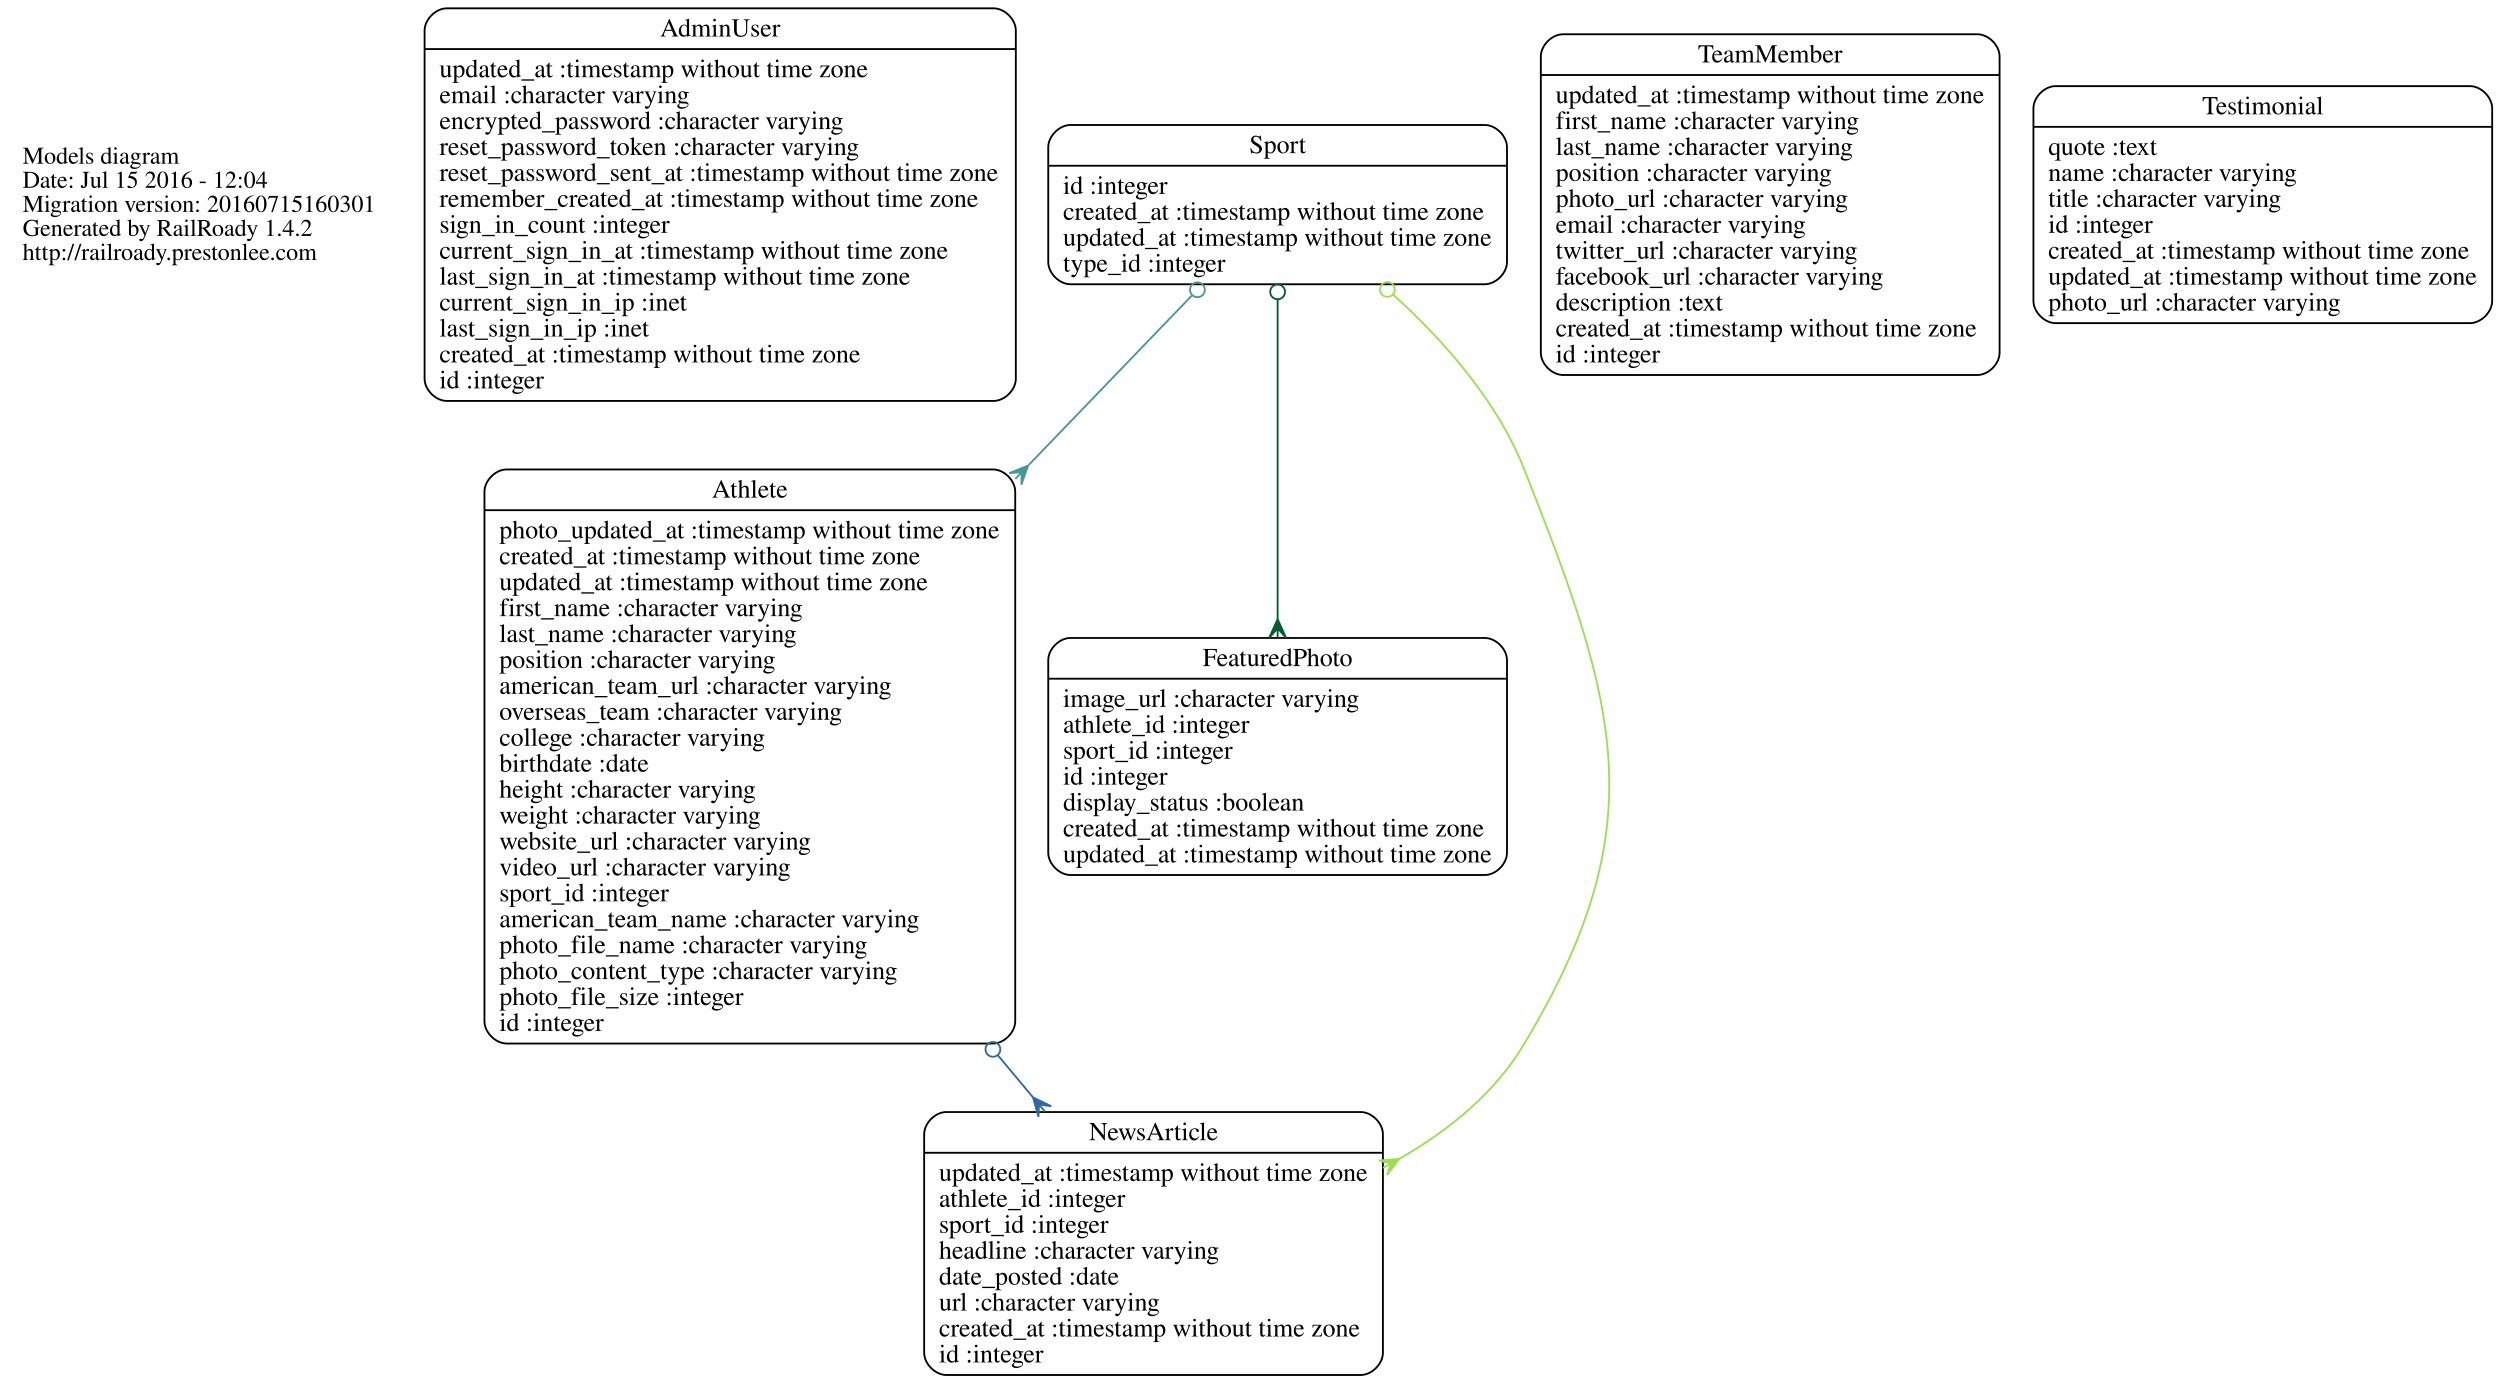
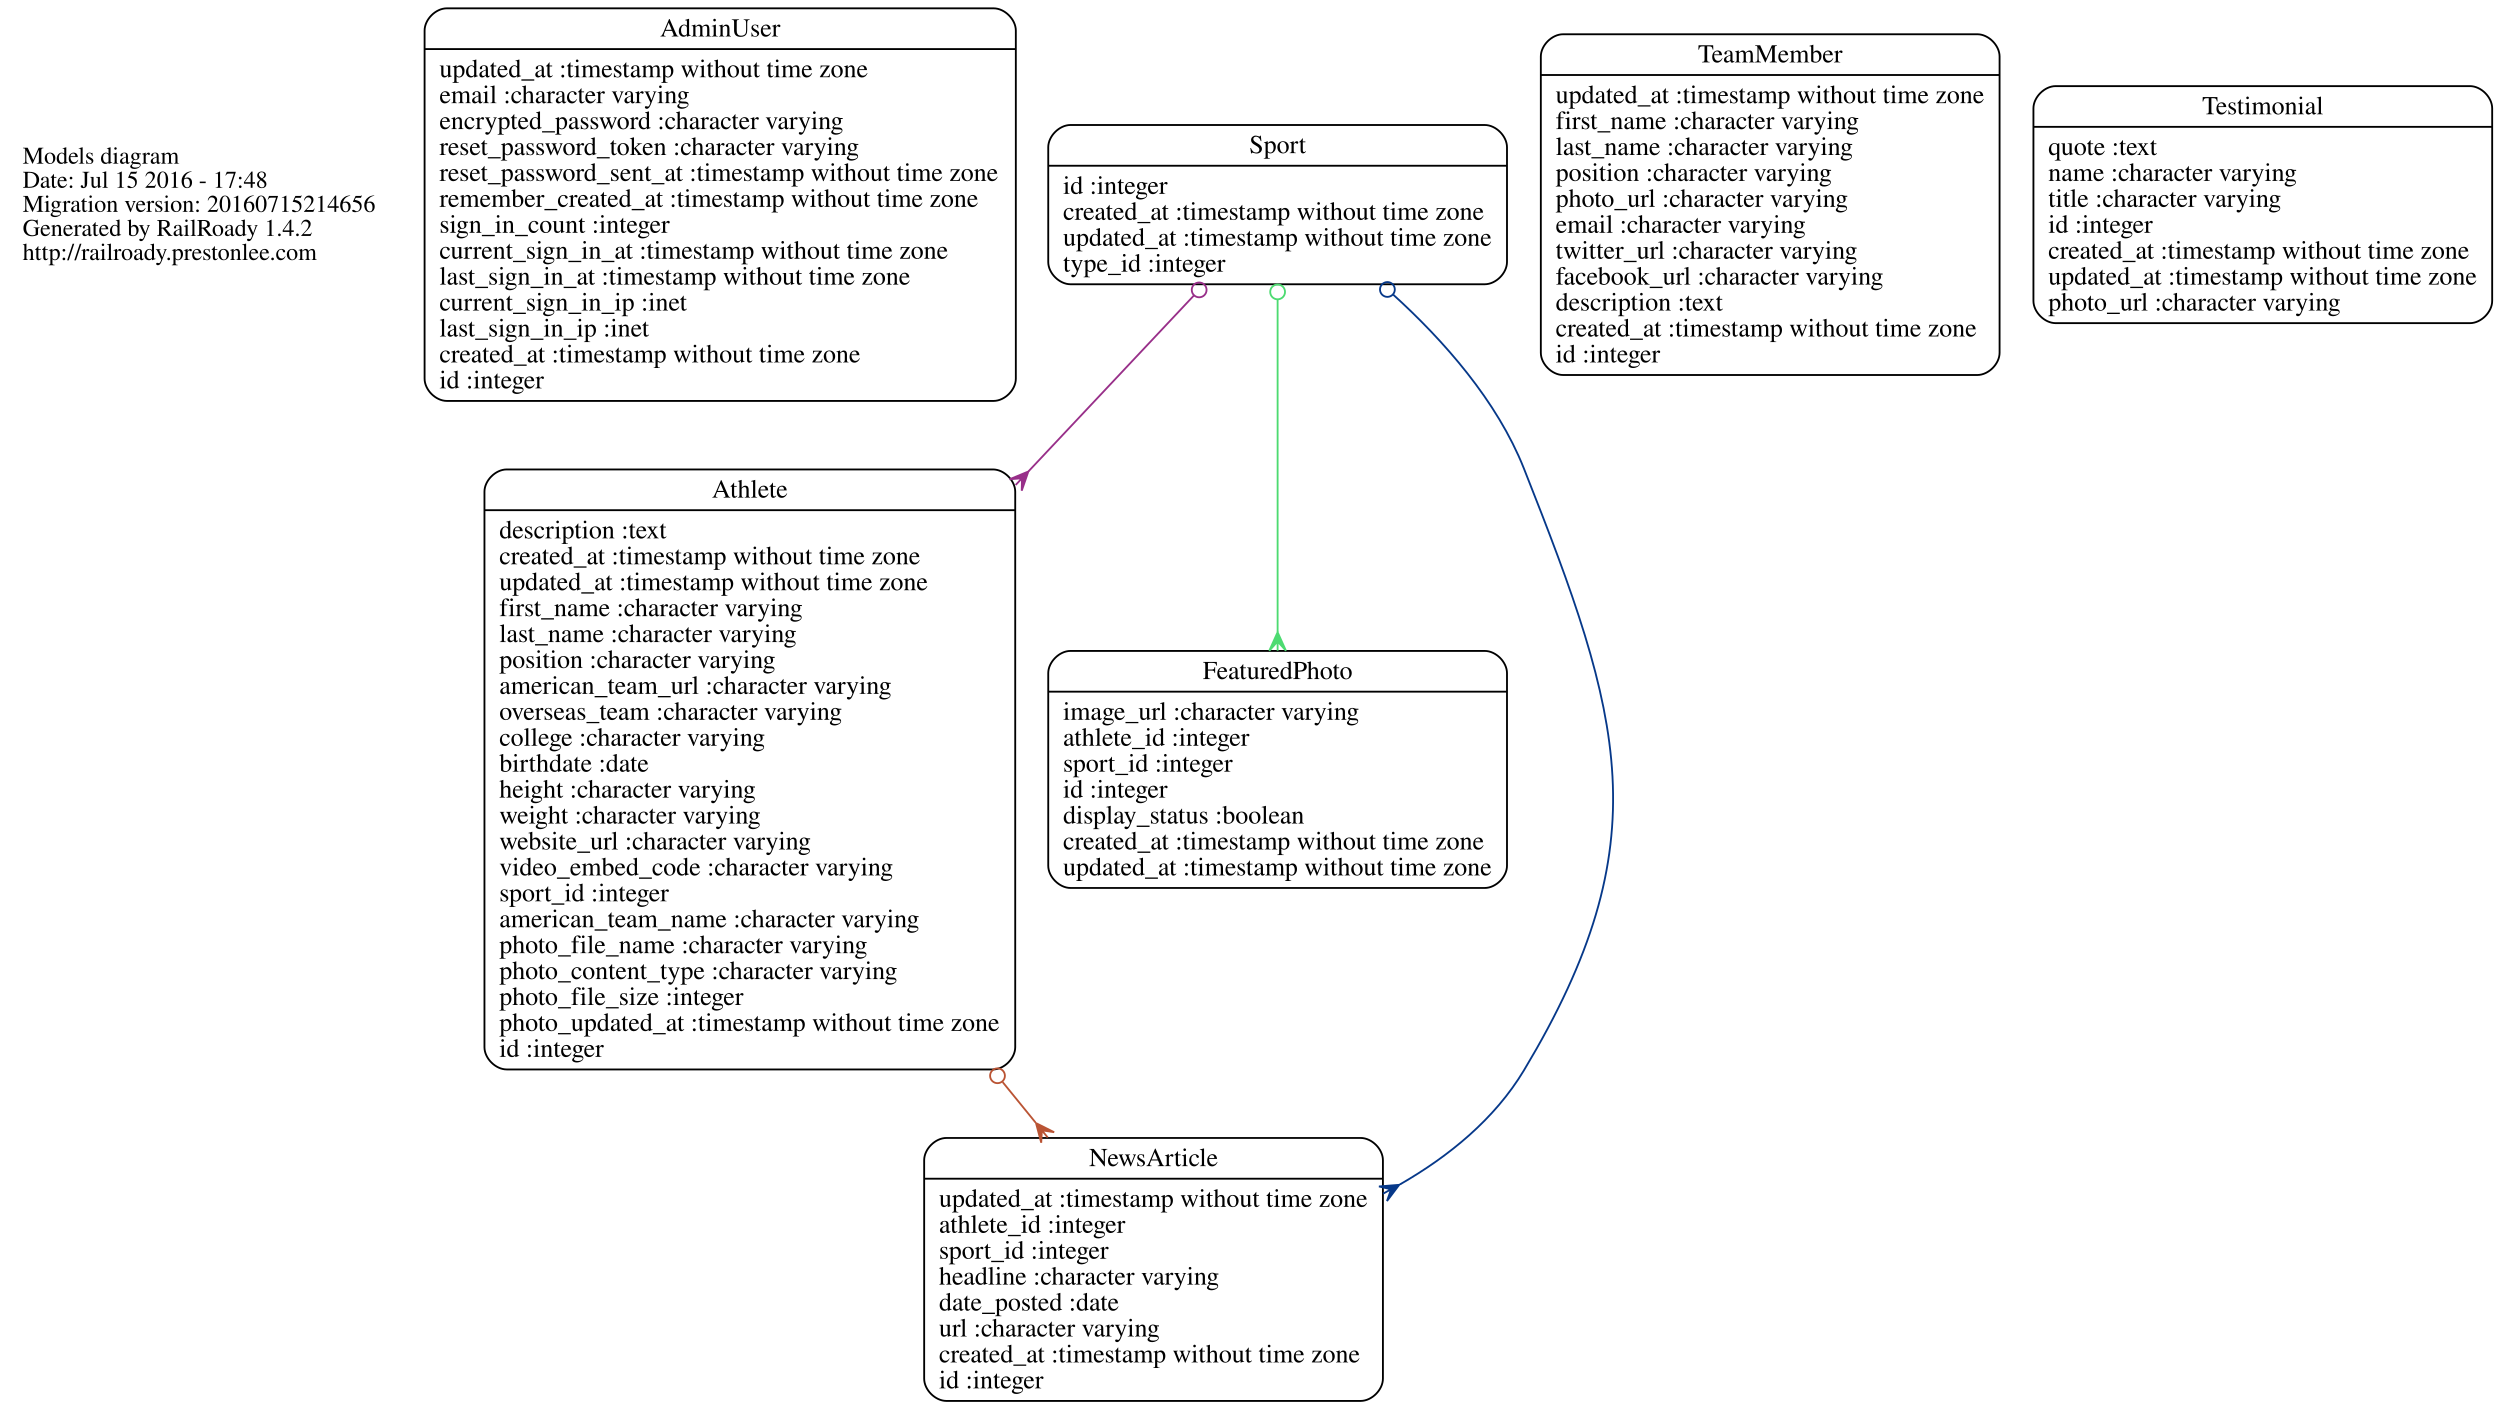
- <svg xmlns="http://www.w3.org/2000/svg" width="1350pt" height="747pt" viewBox="0.00 0.00 1349.55 747.00">
-   <g id="graph0" class="graph" transform="scale(1 1) rotate(0) translate(4 743)">
-     <polygon fill="none" stroke="none" points="-4,4 -4,-743 1345.55,-743 1345.55,4 -4,4" />
+ <svg xmlns="http://www.w3.org/2000/svg" width="1350pt" height="761pt" viewBox="0.00 0.00 1349.55 761.00">
+   <g id="graph0" class="graph" transform="scale(1 1) rotate(0) translate(4 757)">
+     <polygon fill="none" stroke="none" points="-4,4 -4,-757 1345.55,-757 1345.55,4 -4,4" />
    <g id="node1" class="node">
-       <text text-anchor="start" x="8" y="-654.6" font-family="Times,serif" font-size="13.00">Models diagram</text>
-       <text text-anchor="start" x="8" y="-641.6" font-family="Times,serif" font-size="13.00">Date: Jul 15 2016 - 12:04</text>
-       <text text-anchor="start" x="8" y="-628.6" font-family="Times,serif" font-size="13.00">Migration version: 20160715160301</text>
-       <text text-anchor="start" x="8" y="-615.6" font-family="Times,serif" font-size="13.00">Generated by RailRoady 1.4.2</text>
-       <text text-anchor="start" x="8" y="-602.6" font-family="Times,serif" font-size="13.00">http://railroady.prestonlee.com</text>
+       <text text-anchor="start" x="8" y="-668.6" font-family="Times,serif" font-size="13.00">Models diagram</text>
+       <text text-anchor="start" x="8" y="-655.6" font-family="Times,serif" font-size="13.00">Date: Jul 15 2016 - 17:48</text>
+       <text text-anchor="start" x="8" y="-642.6" font-family="Times,serif" font-size="13.00">Migration version: 20160715214656</text>
+       <text text-anchor="start" x="8" y="-629.6" font-family="Times,serif" font-size="13.00">Generated by RailRoady 1.4.2</text>
+       <text text-anchor="start" x="8" y="-616.6" font-family="Times,serif" font-size="13.00">http://railroady.prestonlee.com</text>
    </g>
    <g id="node2" class="node">
-       <path fill="none" stroke="black" d="M237.053,-526.5C237.053,-526.5 532.323,-526.5 532.323,-526.5 538.323,-526.5 544.323,-532.5 544.323,-538.5 544.323,-538.5 544.323,-726.5 544.323,-726.5 544.323,-732.5 538.323,-738.5 532.323,-738.5 532.323,-738.5 237.053,-738.5 237.053,-738.5 231.053,-738.5 225.053,-732.5 225.053,-726.5 225.053,-726.5 225.053,-538.5 225.053,-538.5 225.053,-532.5 231.053,-526.5 237.053,-526.5" />
-       <text text-anchor="middle" x="384.688" y="-723.3" font-family="Times,serif" font-size="14.00">AdminUser</text>
-       <polyline fill="none" stroke="black" points="225.053,-716.5 544.323,-716.5 " />
-       <text text-anchor="start" x="233.053" y="-701.3" font-family="Times,serif" font-size="14.00">updated_at :timestamp without time zone</text>
-       <text text-anchor="start" x="233.053" y="-687.3" font-family="Times,serif" font-size="14.00">email :character varying</text>
-       <text text-anchor="start" x="233.053" y="-673.3" font-family="Times,serif" font-size="14.00">encrypted_password :character varying</text>
-       <text text-anchor="start" x="233.053" y="-659.3" font-family="Times,serif" font-size="14.00">reset_password_token :character varying</text>
-       <text text-anchor="start" x="233.053" y="-645.3" font-family="Times,serif" font-size="14.00">reset_password_sent_at :timestamp without time zone</text>
-       <text text-anchor="start" x="233.053" y="-631.3" font-family="Times,serif" font-size="14.00">remember_created_at :timestamp without time zone</text>
-       <text text-anchor="start" x="233.053" y="-617.3" font-family="Times,serif" font-size="14.00">sign_in_count :integer</text>
-       <text text-anchor="start" x="233.053" y="-603.3" font-family="Times,serif" font-size="14.00">current_sign_in_at :timestamp without time zone</text>
-       <text text-anchor="start" x="233.053" y="-589.3" font-family="Times,serif" font-size="14.00">last_sign_in_at :timestamp without time zone</text>
-       <text text-anchor="start" x="233.053" y="-575.3" font-family="Times,serif" font-size="14.00">current_sign_in_ip :inet</text>
-       <text text-anchor="start" x="233.053" y="-561.3" font-family="Times,serif" font-size="14.00">last_sign_in_ip :inet</text>
-       <text text-anchor="start" x="233.053" y="-547.3" font-family="Times,serif" font-size="14.00">created_at :timestamp without time zone</text>
-       <text text-anchor="start" x="233.053" y="-533.3" font-family="Times,serif" font-size="14.00">id :integer</text>
+       <path fill="none" stroke="black" d="M237.053,-540.5C237.053,-540.5 532.323,-540.5 532.323,-540.5 538.323,-540.5 544.323,-546.5 544.323,-552.5 544.323,-552.5 544.323,-740.5 544.323,-740.5 544.323,-746.5 538.323,-752.5 532.323,-752.5 532.323,-752.5 237.053,-752.5 237.053,-752.5 231.053,-752.5 225.053,-746.5 225.053,-740.5 225.053,-740.5 225.053,-552.5 225.053,-552.5 225.053,-546.5 231.053,-540.5 237.053,-540.5" />
+       <text text-anchor="middle" x="384.688" y="-737.3" font-family="Times,serif" font-size="14.00">AdminUser</text>
+       <polyline fill="none" stroke="black" points="225.053,-730.5 544.323,-730.5 " />
+       <text text-anchor="start" x="233.053" y="-715.3" font-family="Times,serif" font-size="14.00">updated_at :timestamp without time zone</text>
+       <text text-anchor="start" x="233.053" y="-701.3" font-family="Times,serif" font-size="14.00">email :character varying</text>
+       <text text-anchor="start" x="233.053" y="-687.3" font-family="Times,serif" font-size="14.00">encrypted_password :character varying</text>
+       <text text-anchor="start" x="233.053" y="-673.3" font-family="Times,serif" font-size="14.00">reset_password_token :character varying</text>
+       <text text-anchor="start" x="233.053" y="-659.3" font-family="Times,serif" font-size="14.00">reset_password_sent_at :timestamp without time zone</text>
+       <text text-anchor="start" x="233.053" y="-645.3" font-family="Times,serif" font-size="14.00">remember_created_at :timestamp without time zone</text>
+       <text text-anchor="start" x="233.053" y="-631.3" font-family="Times,serif" font-size="14.00">sign_in_count :integer</text>
+       <text text-anchor="start" x="233.053" y="-617.3" font-family="Times,serif" font-size="14.00">current_sign_in_at :timestamp without time zone</text>
+       <text text-anchor="start" x="233.053" y="-603.3" font-family="Times,serif" font-size="14.00">last_sign_in_at :timestamp without time zone</text>
+       <text text-anchor="start" x="233.053" y="-589.3" font-family="Times,serif" font-size="14.00">current_sign_in_ip :inet</text>
+       <text text-anchor="start" x="233.053" y="-575.3" font-family="Times,serif" font-size="14.00">last_sign_in_ip :inet</text>
+       <text text-anchor="start" x="233.053" y="-561.3" font-family="Times,serif" font-size="14.00">created_at :timestamp without time zone</text>
+       <text text-anchor="start" x="233.053" y="-547.3" font-family="Times,serif" font-size="14.00">id :integer</text>
    </g>
    <g id="node3" class="node">
-       <path fill="none" stroke="black" d="M269.381,-179.5C269.381,-179.5 531.995,-179.5 531.995,-179.5 537.995,-179.5 543.995,-185.5 543.995,-191.5 543.995,-191.5 543.995,-477.5 543.995,-477.5 543.995,-483.5 537.995,-489.5 531.995,-489.5 531.995,-489.5 269.381,-489.5 269.381,-489.5 263.381,-489.5 257.381,-483.5 257.381,-477.5 257.381,-477.5 257.381,-191.5 257.381,-191.5 257.381,-185.5 263.381,-179.5 269.381,-179.5" />
-       <text text-anchor="middle" x="400.688" y="-474.3" font-family="Times,serif" font-size="14.00">Athlete</text>
-       <polyline fill="none" stroke="black" points="257.381,-467.5 543.995,-467.5 " />
-       <text text-anchor="start" x="265.381" y="-452.3" font-family="Times,serif" font-size="14.00">photo_updated_at :timestamp without time zone</text>
-       <text text-anchor="start" x="265.381" y="-438.3" font-family="Times,serif" font-size="14.00">created_at :timestamp without time zone</text>
-       <text text-anchor="start" x="265.381" y="-424.3" font-family="Times,serif" font-size="14.00">updated_at :timestamp without time zone</text>
-       <text text-anchor="start" x="265.381" y="-410.3" font-family="Times,serif" font-size="14.00">first_name :character varying</text>
-       <text text-anchor="start" x="265.381" y="-396.3" font-family="Times,serif" font-size="14.00">last_name :character varying</text>
-       <text text-anchor="start" x="265.381" y="-382.3" font-family="Times,serif" font-size="14.00">position :character varying</text>
-       <text text-anchor="start" x="265.381" y="-368.3" font-family="Times,serif" font-size="14.00">american_team_url :character varying</text>
-       <text text-anchor="start" x="265.381" y="-354.3" font-family="Times,serif" font-size="14.00">overseas_team :character varying</text>
-       <text text-anchor="start" x="265.381" y="-340.3" font-family="Times,serif" font-size="14.00">college :character varying</text>
-       <text text-anchor="start" x="265.381" y="-326.3" font-family="Times,serif" font-size="14.00">birthdate :date</text>
-       <text text-anchor="start" x="265.381" y="-312.3" font-family="Times,serif" font-size="14.00">height :character varying</text>
-       <text text-anchor="start" x="265.381" y="-298.3" font-family="Times,serif" font-size="14.00">weight :character varying</text>
-       <text text-anchor="start" x="265.381" y="-284.3" font-family="Times,serif" font-size="14.00">website_url :character varying</text>
-       <text text-anchor="start" x="265.381" y="-270.3" font-family="Times,serif" font-size="14.00">video_url :character varying</text>
-       <text text-anchor="start" x="265.381" y="-256.3" font-family="Times,serif" font-size="14.00">sport_id :integer</text>
-       <text text-anchor="start" x="265.381" y="-242.3" font-family="Times,serif" font-size="14.00">american_team_name :character varying</text>
-       <text text-anchor="start" x="265.381" y="-228.3" font-family="Times,serif" font-size="14.00">photo_file_name :character varying</text>
-       <text text-anchor="start" x="265.381" y="-214.3" font-family="Times,serif" font-size="14.00">photo_content_type :character varying</text>
-       <text text-anchor="start" x="265.381" y="-200.3" font-family="Times,serif" font-size="14.00">photo_file_size :integer</text>
+       <path fill="none" stroke="black" d="M269.381,-179.5C269.381,-179.5 531.995,-179.5 531.995,-179.5 537.995,-179.5 543.995,-185.5 543.995,-191.5 543.995,-191.5 543.995,-491.5 543.995,-491.5 543.995,-497.5 537.995,-503.5 531.995,-503.5 531.995,-503.5 269.381,-503.5 269.381,-503.5 263.381,-503.5 257.381,-497.5 257.381,-491.5 257.381,-491.5 257.381,-191.5 257.381,-191.5 257.381,-185.5 263.381,-179.5 269.381,-179.5" />
+       <text text-anchor="middle" x="400.688" y="-488.3" font-family="Times,serif" font-size="14.00">Athlete</text>
+       <polyline fill="none" stroke="black" points="257.381,-481.5 543.995,-481.5 " />
+       <text text-anchor="start" x="265.381" y="-466.3" font-family="Times,serif" font-size="14.00">description :text</text>
+       <text text-anchor="start" x="265.381" y="-452.3" font-family="Times,serif" font-size="14.00">created_at :timestamp without time zone</text>
+       <text text-anchor="start" x="265.381" y="-438.3" font-family="Times,serif" font-size="14.00">updated_at :timestamp without time zone</text>
+       <text text-anchor="start" x="265.381" y="-424.3" font-family="Times,serif" font-size="14.00">first_name :character varying</text>
+       <text text-anchor="start" x="265.381" y="-410.3" font-family="Times,serif" font-size="14.00">last_name :character varying</text>
+       <text text-anchor="start" x="265.381" y="-396.3" font-family="Times,serif" font-size="14.00">position :character varying</text>
+       <text text-anchor="start" x="265.381" y="-382.3" font-family="Times,serif" font-size="14.00">american_team_url :character varying</text>
+       <text text-anchor="start" x="265.381" y="-368.3" font-family="Times,serif" font-size="14.00">overseas_team :character varying</text>
+       <text text-anchor="start" x="265.381" y="-354.3" font-family="Times,serif" font-size="14.00">college :character varying</text>
+       <text text-anchor="start" x="265.381" y="-340.3" font-family="Times,serif" font-size="14.00">birthdate :date</text>
+       <text text-anchor="start" x="265.381" y="-326.3" font-family="Times,serif" font-size="14.00">height :character varying</text>
+       <text text-anchor="start" x="265.381" y="-312.3" font-family="Times,serif" font-size="14.00">weight :character varying</text>
+       <text text-anchor="start" x="265.381" y="-298.3" font-family="Times,serif" font-size="14.00">website_url :character varying</text>
+       <text text-anchor="start" x="265.381" y="-284.3" font-family="Times,serif" font-size="14.00">video_embed_code :character varying</text>
+       <text text-anchor="start" x="265.381" y="-270.3" font-family="Times,serif" font-size="14.00">sport_id :integer</text>
+       <text text-anchor="start" x="265.381" y="-256.3" font-family="Times,serif" font-size="14.00">american_team_name :character varying</text>
+       <text text-anchor="start" x="265.381" y="-242.3" font-family="Times,serif" font-size="14.00">photo_file_name :character varying</text>
+       <text text-anchor="start" x="265.381" y="-228.3" font-family="Times,serif" font-size="14.00">photo_content_type :character varying</text>
+       <text text-anchor="start" x="265.381" y="-214.3" font-family="Times,serif" font-size="14.00">photo_file_size :integer</text>
+       <text text-anchor="start" x="265.381" y="-200.3" font-family="Times,serif" font-size="14.00">photo_updated_at :timestamp without time zone</text>
      <text text-anchor="start" x="265.381" y="-186.3" font-family="Times,serif" font-size="14.00">id :integer</text>
    </g>
    <g id="node5" class="node">
      <path fill="none" stroke="black" d="M506.825,-0.5C506.825,-0.5 730.55,-0.5 730.55,-0.5 736.55,-0.5 742.55,-6.5 742.55,-12.5 742.55,-12.5 742.55,-130.5 742.55,-130.5 742.55,-136.5 736.55,-142.5 730.55,-142.5 730.55,-142.5 506.825,-142.5 506.825,-142.5 500.825,-142.5 494.825,-136.5 494.825,-130.5 494.825,-130.5 494.825,-12.5 494.825,-12.5 494.825,-6.5 500.825,-0.5 506.825,-0.5" />
      <text text-anchor="middle" x="618.688" y="-127.3" font-family="Times,serif" font-size="14.00">NewsArticle</text>
      <polyline fill="none" stroke="black" points="494.825,-120.5 742.55,-120.5 " />
      <text text-anchor="start" x="502.825" y="-105.3" font-family="Times,serif" font-size="14.00">updated_at :timestamp without time zone</text>
      <text text-anchor="start" x="502.825" y="-91.3" font-family="Times,serif" font-size="14.00">athlete_id :integer</text>
      <text text-anchor="start" x="502.825" y="-77.3" font-family="Times,serif" font-size="14.00">sport_id :integer</text>
      <text text-anchor="start" x="502.825" y="-63.3" font-family="Times,serif" font-size="14.00">headline :character varying</text>
      <text text-anchor="start" x="502.825" y="-49.3" font-family="Times,serif" font-size="14.00">date_posted :date</text>
      <text text-anchor="start" x="502.825" y="-35.3" font-family="Times,serif" font-size="14.00">url :character varying</text>
      <text text-anchor="start" x="502.825" y="-21.3" font-family="Times,serif" font-size="14.00">created_at :timestamp without time zone</text>
      <text text-anchor="start" x="502.825" y="-7.3" font-family="Times,serif" font-size="14.00">id :integer</text>
    </g>
    <g id="edge1" class="edge">
-       <path fill="none" stroke="#3068a3" d="M534.585,-173.192C541.034,-165.471 547.36,-157.896 553.467,-150.585" />
-       <ellipse fill="none" stroke="#3068a3" cx="531.954" cy="-176.342" rx="4" ry="4" />
-       <polygon fill="#3068a3" stroke="#3068a3" points="553.592,-150.436 563.456,-145.646 556.797,-146.599 560.002,-142.761 560.002,-142.761 560.002,-142.761 556.797,-146.599 556.549,-139.876 553.592,-150.436 553.592,-150.436" />
+       <path fill="none" stroke="#ba5434" d="M537.176,-172.707C543.232,-165.262 549.166,-157.967 554.898,-150.92" />
+       <ellipse fill="none" stroke="#ba5434" cx="534.426" cy="-176.088" rx="4" ry="4" />
+       <polygon fill="#ba5434" stroke="#ba5434" points="555.218,-150.526 565.02,-145.608 558.374,-146.648 561.529,-142.769 561.529,-142.769 561.529,-142.769 558.374,-146.648 558.038,-139.929 555.218,-150.526 555.218,-150.526" />
    </g>
    <g id="node4" class="node">
-       <path fill="none" stroke="black" d="M573.825,-270.5C573.825,-270.5 797.55,-270.5 797.55,-270.5 803.55,-270.5 809.55,-276.5 809.55,-282.5 809.55,-282.5 809.55,-386.5 809.55,-386.5 809.55,-392.5 803.55,-398.5 797.55,-398.5 797.55,-398.5 573.825,-398.5 573.825,-398.5 567.825,-398.5 561.825,-392.5 561.825,-386.5 561.825,-386.5 561.825,-282.5 561.825,-282.5 561.825,-276.5 567.825,-270.5 573.825,-270.5" />
-       <text text-anchor="middle" x="685.688" y="-383.3" font-family="Times,serif" font-size="14.00">FeaturedPhoto</text>
-       <polyline fill="none" stroke="black" points="561.825,-376.5 809.55,-376.5 " />
-       <text text-anchor="start" x="569.825" y="-361.3" font-family="Times,serif" font-size="14.00">image_url :character varying</text>
-       <text text-anchor="start" x="569.825" y="-347.3" font-family="Times,serif" font-size="14.00">athlete_id :integer</text>
-       <text text-anchor="start" x="569.825" y="-333.3" font-family="Times,serif" font-size="14.00">sport_id :integer</text>
-       <text text-anchor="start" x="569.825" y="-319.3" font-family="Times,serif" font-size="14.00">id :integer</text>
-       <text text-anchor="start" x="569.825" y="-305.3" font-family="Times,serif" font-size="14.00">display_status :boolean</text>
-       <text text-anchor="start" x="569.825" y="-291.3" font-family="Times,serif" font-size="14.00">created_at :timestamp without time zone</text>
-       <text text-anchor="start" x="569.825" y="-277.3" font-family="Times,serif" font-size="14.00">updated_at :timestamp without time zone</text>
+       <path fill="none" stroke="black" d="M573.825,-277.5C573.825,-277.5 797.55,-277.5 797.55,-277.5 803.55,-277.5 809.55,-283.5 809.55,-289.5 809.55,-289.5 809.55,-393.5 809.55,-393.5 809.55,-399.5 803.55,-405.5 797.55,-405.5 797.55,-405.5 573.825,-405.5 573.825,-405.5 567.825,-405.5 561.825,-399.5 561.825,-393.5 561.825,-393.5 561.825,-289.5 561.825,-289.5 561.825,-283.5 567.825,-277.5 573.825,-277.5" />
+       <text text-anchor="middle" x="685.688" y="-390.3" font-family="Times,serif" font-size="14.00">FeaturedPhoto</text>
+       <polyline fill="none" stroke="black" points="561.825,-383.5 809.55,-383.5 " />
+       <text text-anchor="start" x="569.825" y="-368.3" font-family="Times,serif" font-size="14.00">image_url :character varying</text>
+       <text text-anchor="start" x="569.825" y="-354.3" font-family="Times,serif" font-size="14.00">athlete_id :integer</text>
+       <text text-anchor="start" x="569.825" y="-340.3" font-family="Times,serif" font-size="14.00">sport_id :integer</text>
+       <text text-anchor="start" x="569.825" y="-326.3" font-family="Times,serif" font-size="14.00">id :integer</text>
+       <text text-anchor="start" x="569.825" y="-312.3" font-family="Times,serif" font-size="14.00">display_status :boolean</text>
+       <text text-anchor="start" x="569.825" y="-298.3" font-family="Times,serif" font-size="14.00">created_at :timestamp without time zone</text>
+       <text text-anchor="start" x="569.825" y="-284.3" font-family="Times,serif" font-size="14.00">updated_at :timestamp without time zone</text>
    </g>
    <g id="node6" class="node">
-       <path fill="none" stroke="black" d="M573.825,-589.5C573.825,-589.5 797.55,-589.5 797.55,-589.5 803.55,-589.5 809.55,-595.5 809.55,-601.5 809.55,-601.5 809.55,-663.5 809.55,-663.5 809.55,-669.5 803.55,-675.5 797.55,-675.5 797.55,-675.5 573.825,-675.5 573.825,-675.5 567.825,-675.5 561.825,-669.5 561.825,-663.5 561.825,-663.5 561.825,-601.5 561.825,-601.5 561.825,-595.5 567.825,-589.5 573.825,-589.5" />
-       <text text-anchor="middle" x="685.688" y="-660.3" font-family="Times,serif" font-size="14.00">Sport</text>
-       <polyline fill="none" stroke="black" points="561.825,-653.5 809.55,-653.5 " />
-       <text text-anchor="start" x="569.825" y="-638.3" font-family="Times,serif" font-size="14.00">id :integer</text>
-       <text text-anchor="start" x="569.825" y="-624.3" font-family="Times,serif" font-size="14.00">created_at :timestamp without time zone</text>
-       <text text-anchor="start" x="569.825" y="-610.3" font-family="Times,serif" font-size="14.00">updated_at :timestamp without time zone</text>
-       <text text-anchor="start" x="569.825" y="-596.3" font-family="Times,serif" font-size="14.00">type_id :integer</text>
+       <path fill="none" stroke="black" d="M573.825,-603.5C573.825,-603.5 797.55,-603.5 797.55,-603.5 803.55,-603.5 809.55,-609.5 809.55,-615.5 809.55,-615.5 809.55,-677.5 809.55,-677.5 809.55,-683.5 803.55,-689.5 797.55,-689.5 797.55,-689.5 573.825,-689.5 573.825,-689.5 567.825,-689.5 561.825,-683.5 561.825,-677.5 561.825,-677.5 561.825,-615.5 561.825,-615.5 561.825,-609.5 567.825,-603.5 573.825,-603.5" />
+       <text text-anchor="middle" x="685.688" y="-674.3" font-family="Times,serif" font-size="14.00">Sport</text>
+       <polyline fill="none" stroke="black" points="561.825,-667.5 809.55,-667.5 " />
+       <text text-anchor="start" x="569.825" y="-652.3" font-family="Times,serif" font-size="14.00">id :integer</text>
+       <text text-anchor="start" x="569.825" y="-638.3" font-family="Times,serif" font-size="14.00">created_at :timestamp without time zone</text>
+       <text text-anchor="start" x="569.825" y="-624.3" font-family="Times,serif" font-size="14.00">updated_at :timestamp without time zone</text>
+       <text text-anchor="start" x="569.825" y="-610.3" font-family="Times,serif" font-size="14.00">type_id :integer</text>
    </g>
    <g id="edge2" class="edge">
-       <path fill="none" stroke="#46979a" d="M639.337,-583.36C614.898,-557.978 583.388,-525.252 551.327,-491.954" />
-       <ellipse fill="none" stroke="#46979a" cx="642.382" cy="-586.523" rx="4" ry="4" />
-       <polygon fill="#46979a" stroke="#46979a" points="550.982,-491.595 547.288,-481.271 547.514,-487.994 544.046,-484.392 544.046,-484.392 544.046,-484.392 547.514,-487.994 540.805,-487.513 550.982,-491.595 550.982,-491.595" />
+       <path fill="none" stroke="#982f89" d="M640.561,-597.523C615.925,-571.331 583.845,-537.225 551.203,-502.521" />
+       <ellipse fill="none" stroke="#982f89" cx="643.319" cy="-600.455" rx="4" ry="4" />
+       <polygon fill="#982f89" stroke="#982f89" points="551.083,-502.394 547.509,-492.026 547.657,-498.752 544.231,-495.11 544.231,-495.11 544.231,-495.11 547.657,-498.752 540.954,-498.193 551.083,-502.394 551.083,-502.394" />
    </g>
    <g id="edge3" class="edge">
-       <path fill="none" stroke="#045d2f" d="M685.688,-581.255C685.688,-533.933 685.688,-462.49 685.688,-408.811" />
-       <ellipse fill="none" stroke="#045d2f" cx="685.688" cy="-585.405" rx="4" ry="4" />
-       <polygon fill="#045d2f" stroke="#045d2f" points="685.688,-408.665 690.188,-398.665 685.688,-403.665 685.688,-398.665 685.688,-398.665 685.688,-398.665 685.688,-403.665 681.188,-398.665 685.688,-408.665 685.688,-408.665" />
+       <path fill="none" stroke="#4ddb71" d="M685.688,-595.285C685.688,-546.335 685.688,-471.355 685.688,-415.755" />
+       <ellipse fill="none" stroke="#4ddb71" cx="685.688" cy="-599.369" rx="4" ry="4" />
+       <polygon fill="#4ddb71" stroke="#4ddb71" points="685.688,-415.61 690.188,-405.61 685.688,-410.61 685.688,-405.61 685.688,-405.61 685.688,-405.61 685.688,-410.61 681.188,-405.61 685.688,-415.61 685.688,-415.61" />
    </g>
    <g id="edge4" class="edge">
-       <path fill="none" stroke="#99df51" d="M748.115,-583.881C775.29,-559.199 804.199,-526.571 818.688,-490 869.6,-361.496 889.841,-297.501 818.688,-179 802.95,-152.79 778.336,-132.679 751.686,-117.379" />
-       <ellipse fill="none" stroke="#99df51" cx="744.972" cy="-586.682" rx="4" ry="4" />
-       <polygon fill="#99df51" stroke="#99df51" points="751.342,-117.19 744.747,-108.429 746.961,-114.781 742.579,-112.373 742.579,-112.373 742.579,-112.373 746.961,-114.781 740.411,-116.316 751.342,-117.19 751.342,-117.19" />
+       <path fill="none" stroke="#063889" d="M748.115,-597.881C775.29,-573.199 804.199,-540.571 818.688,-504 871.892,-369.711 893.044,-302.836 818.688,-179 802.95,-152.79 778.336,-132.679 751.686,-117.379" />
+       <ellipse fill="none" stroke="#063889" cx="744.972" cy="-600.682" rx="4" ry="4" />
+       <polygon fill="#063889" stroke="#063889" points="751.342,-117.19 744.747,-108.429 746.961,-114.781 742.579,-112.373 742.579,-112.373 742.579,-112.373 746.961,-114.781 740.411,-116.316 751.342,-117.19 751.342,-117.19" />
    </g>
    <g id="node7" class="node">
-       <path fill="none" stroke="black" d="M839.825,-540.5C839.825,-540.5 1063.55,-540.5 1063.55,-540.5 1069.55,-540.5 1075.55,-546.5 1075.55,-552.5 1075.55,-552.5 1075.55,-712.5 1075.55,-712.5 1075.55,-718.5 1069.55,-724.5 1063.55,-724.5 1063.55,-724.5 839.825,-724.5 839.825,-724.5 833.825,-724.5 827.825,-718.5 827.825,-712.5 827.825,-712.5 827.825,-552.5 827.825,-552.5 827.825,-546.5 833.825,-540.5 839.825,-540.5" />
-       <text text-anchor="middle" x="951.688" y="-709.3" font-family="Times,serif" font-size="14.00">TeamMember</text>
-       <polyline fill="none" stroke="black" points="827.825,-702.5 1075.55,-702.5 " />
-       <text text-anchor="start" x="835.825" y="-687.3" font-family="Times,serif" font-size="14.00">updated_at :timestamp without time zone</text>
-       <text text-anchor="start" x="835.825" y="-673.3" font-family="Times,serif" font-size="14.00">first_name :character varying</text>
-       <text text-anchor="start" x="835.825" y="-659.3" font-family="Times,serif" font-size="14.00">last_name :character varying</text>
-       <text text-anchor="start" x="835.825" y="-645.3" font-family="Times,serif" font-size="14.00">position :character varying</text>
-       <text text-anchor="start" x="835.825" y="-631.3" font-family="Times,serif" font-size="14.00">photo_url :character varying</text>
-       <text text-anchor="start" x="835.825" y="-617.3" font-family="Times,serif" font-size="14.00">email :character varying</text>
-       <text text-anchor="start" x="835.825" y="-603.3" font-family="Times,serif" font-size="14.00">twitter_url :character varying</text>
-       <text text-anchor="start" x="835.825" y="-589.3" font-family="Times,serif" font-size="14.00">facebook_url :character varying</text>
-       <text text-anchor="start" x="835.825" y="-575.3" font-family="Times,serif" font-size="14.00">description :text</text>
-       <text text-anchor="start" x="835.825" y="-561.3" font-family="Times,serif" font-size="14.00">created_at :timestamp without time zone</text>
-       <text text-anchor="start" x="835.825" y="-547.3" font-family="Times,serif" font-size="14.00">id :integer</text>
+       <path fill="none" stroke="black" d="M839.825,-554.5C839.825,-554.5 1063.55,-554.5 1063.55,-554.5 1069.55,-554.5 1075.55,-560.5 1075.55,-566.5 1075.55,-566.5 1075.55,-726.5 1075.55,-726.5 1075.55,-732.5 1069.55,-738.5 1063.55,-738.5 1063.55,-738.5 839.825,-738.5 839.825,-738.5 833.825,-738.5 827.825,-732.5 827.825,-726.5 827.825,-726.5 827.825,-566.5 827.825,-566.5 827.825,-560.5 833.825,-554.5 839.825,-554.5" />
+       <text text-anchor="middle" x="951.688" y="-723.3" font-family="Times,serif" font-size="14.00">TeamMember</text>
+       <polyline fill="none" stroke="black" points="827.825,-716.5 1075.55,-716.5 " />
+       <text text-anchor="start" x="835.825" y="-701.3" font-family="Times,serif" font-size="14.00">updated_at :timestamp without time zone</text>
+       <text text-anchor="start" x="835.825" y="-687.3" font-family="Times,serif" font-size="14.00">first_name :character varying</text>
+       <text text-anchor="start" x="835.825" y="-673.3" font-family="Times,serif" font-size="14.00">last_name :character varying</text>
+       <text text-anchor="start" x="835.825" y="-659.3" font-family="Times,serif" font-size="14.00">position :character varying</text>
+       <text text-anchor="start" x="835.825" y="-645.3" font-family="Times,serif" font-size="14.00">photo_url :character varying</text>
+       <text text-anchor="start" x="835.825" y="-631.3" font-family="Times,serif" font-size="14.00">email :character varying</text>
+       <text text-anchor="start" x="835.825" y="-617.3" font-family="Times,serif" font-size="14.00">twitter_url :character varying</text>
+       <text text-anchor="start" x="835.825" y="-603.3" font-family="Times,serif" font-size="14.00">facebook_url :character varying</text>
+       <text text-anchor="start" x="835.825" y="-589.3" font-family="Times,serif" font-size="14.00">description :text</text>
+       <text text-anchor="start" x="835.825" y="-575.3" font-family="Times,serif" font-size="14.00">created_at :timestamp without time zone</text>
+       <text text-anchor="start" x="835.825" y="-561.3" font-family="Times,serif" font-size="14.00">id :integer</text>
    </g>
    <g id="node8" class="node">
-       <path fill="none" stroke="black" d="M1105.83,-568.5C1105.83,-568.5 1329.55,-568.5 1329.55,-568.5 1335.55,-568.5 1341.55,-574.5 1341.55,-580.5 1341.55,-580.5 1341.55,-684.5 1341.55,-684.5 1341.55,-690.5 1335.55,-696.5 1329.55,-696.5 1329.55,-696.5 1105.83,-696.5 1105.83,-696.5 1099.83,-696.5 1093.83,-690.5 1093.83,-684.5 1093.83,-684.5 1093.83,-580.5 1093.83,-580.5 1093.83,-574.5 1099.83,-568.5 1105.83,-568.5" />
-       <text text-anchor="middle" x="1217.69" y="-681.3" font-family="Times,serif" font-size="14.00">Testimonial</text>
-       <polyline fill="none" stroke="black" points="1093.83,-674.5 1341.55,-674.5 " />
-       <text text-anchor="start" x="1101.83" y="-659.3" font-family="Times,serif" font-size="14.00">quote :text</text>
-       <text text-anchor="start" x="1101.83" y="-645.3" font-family="Times,serif" font-size="14.00">name :character varying</text>
-       <text text-anchor="start" x="1101.83" y="-631.3" font-family="Times,serif" font-size="14.00">title :character varying</text>
-       <text text-anchor="start" x="1101.83" y="-617.3" font-family="Times,serif" font-size="14.00">id :integer</text>
-       <text text-anchor="start" x="1101.83" y="-603.3" font-family="Times,serif" font-size="14.00">created_at :timestamp without time zone</text>
-       <text text-anchor="start" x="1101.83" y="-589.3" font-family="Times,serif" font-size="14.00">updated_at :timestamp without time zone</text>
-       <text text-anchor="start" x="1101.83" y="-575.3" font-family="Times,serif" font-size="14.00">photo_url :character varying</text>
+       <path fill="none" stroke="black" d="M1105.83,-582.5C1105.83,-582.5 1329.55,-582.5 1329.55,-582.5 1335.55,-582.5 1341.55,-588.5 1341.55,-594.5 1341.55,-594.5 1341.55,-698.5 1341.55,-698.5 1341.55,-704.5 1335.55,-710.5 1329.55,-710.5 1329.55,-710.5 1105.83,-710.5 1105.83,-710.5 1099.83,-710.5 1093.83,-704.5 1093.83,-698.5 1093.83,-698.5 1093.83,-594.5 1093.83,-594.5 1093.83,-588.5 1099.83,-582.5 1105.83,-582.5" />
+       <text text-anchor="middle" x="1217.69" y="-695.3" font-family="Times,serif" font-size="14.00">Testimonial</text>
+       <polyline fill="none" stroke="black" points="1093.83,-688.5 1341.55,-688.5 " />
+       <text text-anchor="start" x="1101.83" y="-673.3" font-family="Times,serif" font-size="14.00">quote :text</text>
+       <text text-anchor="start" x="1101.83" y="-659.3" font-family="Times,serif" font-size="14.00">name :character varying</text>
+       <text text-anchor="start" x="1101.83" y="-645.3" font-family="Times,serif" font-size="14.00">title :character varying</text>
+       <text text-anchor="start" x="1101.83" y="-631.3" font-family="Times,serif" font-size="14.00">id :integer</text>
+       <text text-anchor="start" x="1101.83" y="-617.3" font-family="Times,serif" font-size="14.00">created_at :timestamp without time zone</text>
+       <text text-anchor="start" x="1101.83" y="-603.3" font-family="Times,serif" font-size="14.00">updated_at :timestamp without time zone</text>
+       <text text-anchor="start" x="1101.83" y="-589.3" font-family="Times,serif" font-size="14.00">photo_url :character varying</text>
    </g>
  </g>
</svg>
